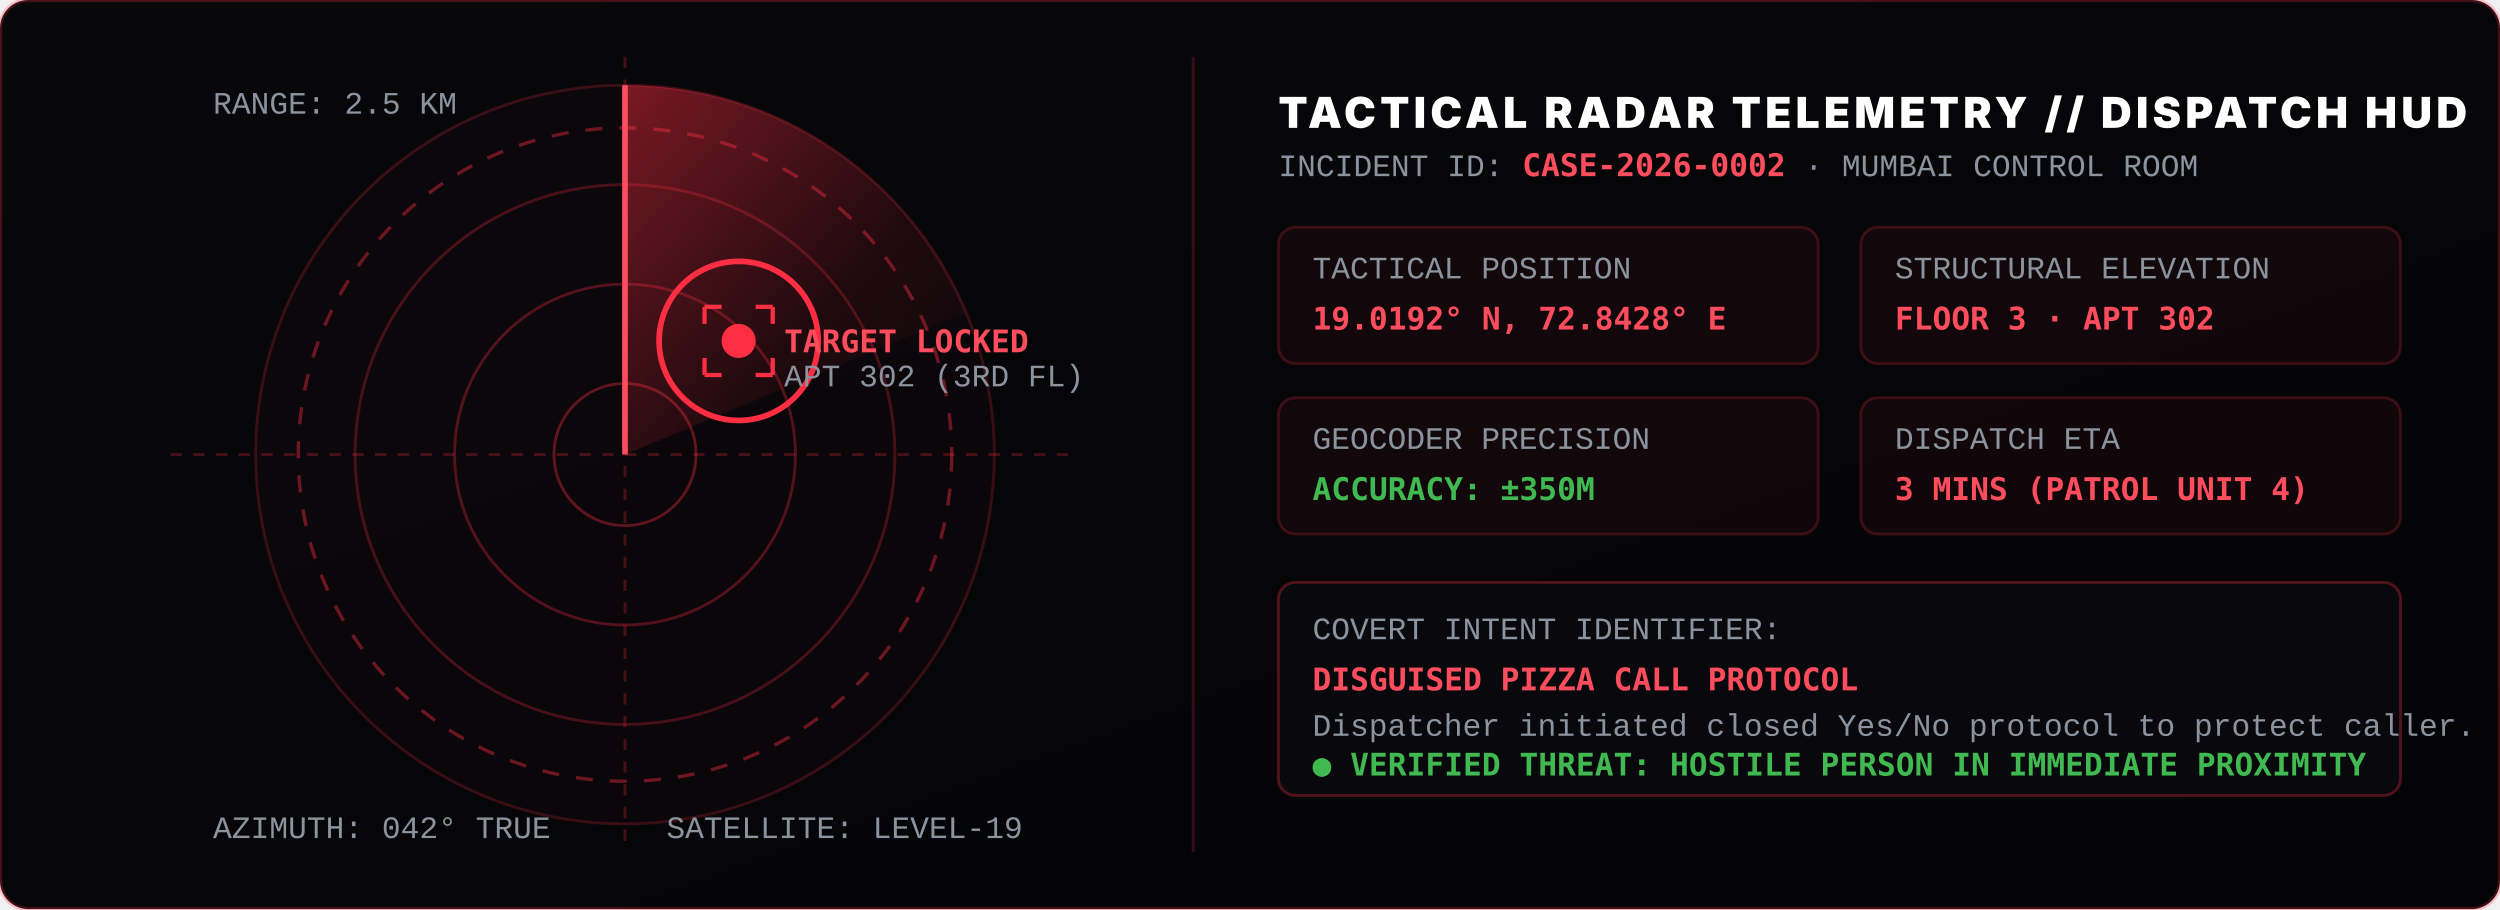
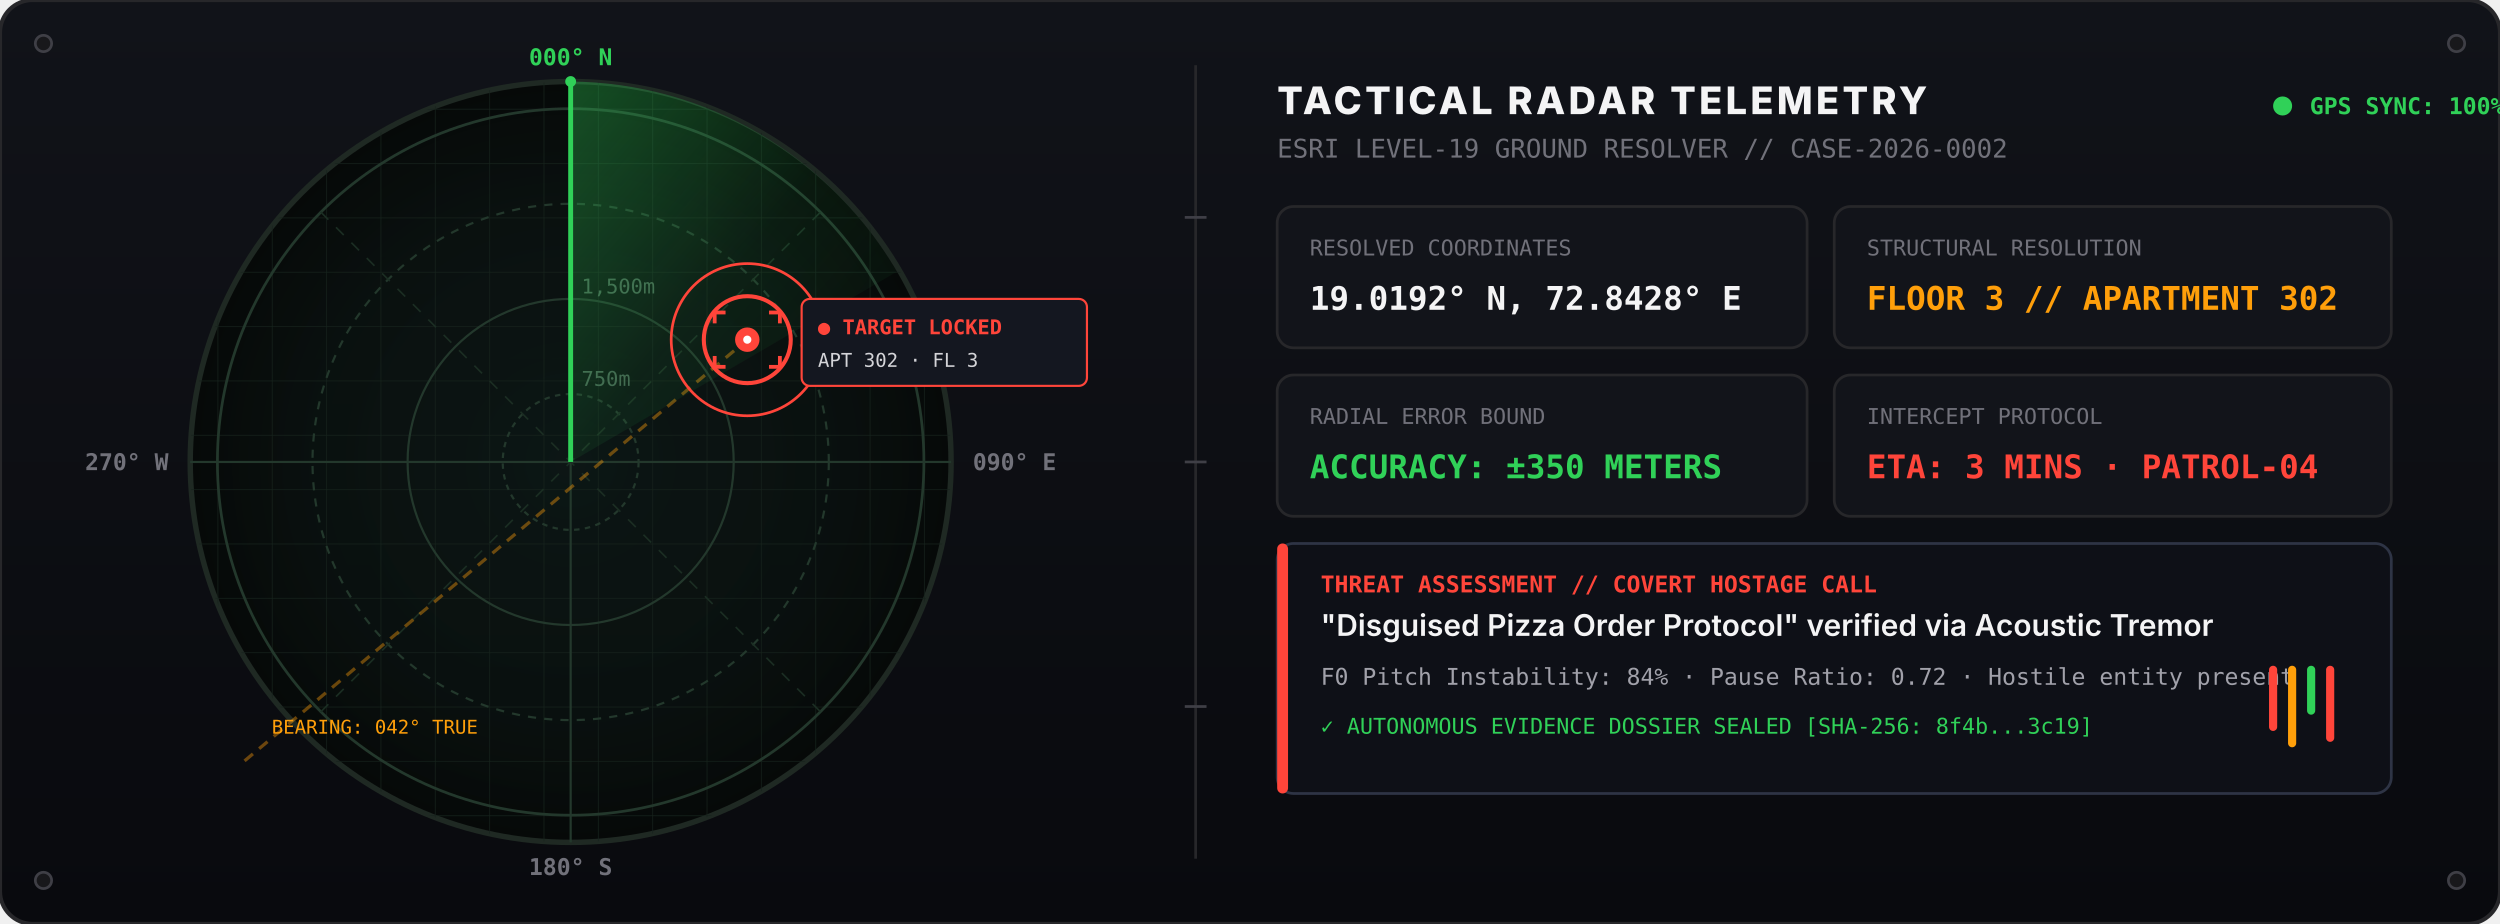
- <svg xmlns="http://www.w3.org/2000/svg" viewBox="0 0 880 320" width="100%" height="100%">
+ <svg xmlns="http://www.w3.org/2000/svg" viewBox="0 0 920 340" width="100%" height="100%">
  <defs>
-     <linearGradient id="radarBg" x1="0%" y1="0%" x2="100%" y2="100%">
-       <stop offset="0%" stop-color="#08080a" />
-       <stop offset="100%" stop-color="#040406" />
+     <linearGradient id="chassisGrad" x1="0%" y1="0%" x2="0%" y2="100%">
+       <stop offset="0%" stop-color="#111319" />
+       <stop offset="100%" stop-color="#090a0e" />
    </linearGradient>
+     <radialGradient id="crtGlow" cx="50%" cy="50%" r="50%">
+       <stop offset="0%" stop-color="#0c1815" stop-opacity="0.8" />
+       <stop offset="70%" stop-color="#09100e" stop-opacity="0.9" />
+       <stop offset="100%" stop-color="#060908" stop-opacity="1" />
+     </radialGradient>
    <linearGradient id="sweepGrad" x1="0%" y1="0%" x2="100%" y2="100%">
-       <stop offset="0%" stop-color="#ff2e43" stop-opacity="0.45" />
-       <stop offset="60%" stop-color="#ff2e43" stop-opacity="0.08" />
-       <stop offset="100%" stop-color="#ff2e43" stop-opacity="0" />
+       <stop offset="0%" stop-color="#30d158" stop-opacity="0.35" />
+       <stop offset="50%" stop-color="#30d158" stop-opacity="0.08" />
+       <stop offset="100%" stop-color="#30d158" stop-opacity="0" />
    </linearGradient>
+     <pattern id="radarGrid" width="20" height="20" patternUnits="userSpaceOnUse">
+       <path d="M 20 0 L 0 0 0 20" fill="none" stroke="#16221c" stroke-width="0.5" />
+     </pattern>
    <style>
-       @keyframes sweep {
+       @keyframes radarSweep {
        from { transform: rotate(0deg); }
        to { transform: rotate(360deg); }
      }
-       @keyframes blipPulse {
-         0% { transform: scale(0.6); opacity: 1; }
-         50% { transform: scale(2.4); opacity: 0; }
-         100% { transform: scale(0.6); opacity: 0; }
+       @keyframes targetPulse {
+         0% { transform: scale(0.8); opacity: 0.9; }
+         50% { transform: scale(2.2); opacity: 0; }
+         100% { transform: scale(0.8); opacity: 0; }
      }
-       @keyframes ping {
-         0%, 100% { fill: #ff2e43; filter: drop-shadow(0 0 8px #ff2e43); }
-         50% { fill: #ffffff; filter: drop-shadow(0 0 16px #ffffff); }
+       @keyframes reticleBlink {
+         0%, 100% { opacity: 1; }
+         50% { opacity: 0.4; }
      }
-       @keyframes dashAnim {
-         to { stroke-dashoffset: -40; }
+       @keyframes signalBarAnim1 {
+         0%, 100% { height: 18px; }
+         50% { height: 32px; }
      }
-       .sweep-arm { transform-origin: 220px 160px; animation: sweep 5s linear infinite; }
-       .pulse-ring-1 { transform-origin: 220px 160px; animation: blipPulse 2.4s ease-out infinite; }
-       .pulse-ring-2 { transform-origin: 220px 160px; animation: blipPulse 2.4s ease-out 1.2s infinite; }
-       .target-ping { animation: ping 1.8s ease-in-out infinite; }
-       .dashed-ring { stroke-dasharray: 6 6; animation: dashAnim 8s linear infinite; }
-       .term-font { font-family: 'JetBrains Mono', 'Courier New', monospace; font-size: 11px; fill: #8b949e; }
-       .term-hi { font-family: 'JetBrains Mono', monospace; font-size: 11px; fill: #ff4d5e; font-weight: bold; }
-       .term-green { font-family: 'JetBrains Mono', monospace; font-size: 11px; fill: #3fb950; font-weight: bold; }
+       @keyframes signalBarAnim2 {
+         0%, 100% { height: 26px; }
+         50% { height: 12px; }
+       }
+       @keyframes signalBarAnim3 {
+         0%, 100% { height: 38px; }
+         50% { height: 24px; }
+       }
+ 
+       .sweep-arm { transform-origin: 210px 170px; animation: radarSweep 6s linear infinite; }
+       .target-ping { transform-origin: 275px 125px; animation: targetPulse 2.4s cubic-bezier(0.1, 0.8, 0.3, 1) infinite; }
+       .reticle-lock { animation: reticleBlink 2s ease-in-out infinite; }
+       .bar-1 { animation: signalBarAnim1 1.2s ease-in-out infinite; }
+       .bar-2 { animation: signalBarAnim2 1.6s ease-in-out infinite; }
+       .bar-3 { animation: signalBarAnim3 1.4s ease-in-out infinite; }
+       .mono { font-family: 'JetBrains Mono', 'SF Mono', Consolas, monospace; }
+       .sans { font-family: -apple-system, BlinkMacSystemFont, 'Inter', 'Segoe UI', sans-serif; }
    </style>
  </defs>
-   <rect width="880" height="320" rx="10" fill="url(#radarBg)" stroke="rgba(255, 46, 67, 0.25)" stroke-width="1.5" />
-   <g id="radar">
-     <circle cx="220" cy="160" r="130" fill="rgba(255, 46, 67, 0.02)" stroke="rgba(255, 46, 67, 0.2)" stroke-width="1" />
-     <circle cx="220" cy="160" r="95" fill="none" stroke="rgba(255, 46, 67, 0.25)" stroke-width="1" />
-     <circle cx="220" cy="160" r="60" fill="none" stroke="rgba(255, 46, 67, 0.3)" stroke-width="1" />
-     <circle cx="220" cy="160" r="25" fill="none" stroke="rgba(255, 46, 67, 0.35)" stroke-width="1" />
-     <circle class="dashed-ring" cx="220" cy="160" r="115" fill="none" stroke="rgba(255, 46, 67, 0.4)" stroke-width="1.2" />
-     <line x1="60" y1="160" x2="380" y2="160" stroke="rgba(255, 46, 67, 0.25)" stroke-width="1" stroke-dasharray="4 4" />
-     <line x1="220" y1="20" x2="220" y2="300" stroke="rgba(255, 46, 67, 0.25)" stroke-width="1" stroke-dasharray="4 4" />
+   <rect width="920" height="340" rx="12" fill="url(#chassisGrad)" stroke="#27272a" stroke-width="1.5" />
+   <circle cx="16" cy="16" r="3" fill="#18181b" stroke="#3f3f46" stroke-width="1" />
+   <circle cx="904" cy="16" r="3" fill="#18181b" stroke="#3f3f46" stroke-width="1" />
+   <circle cx="16" cy="324" r="3" fill="#18181b" stroke="#3f3f46" stroke-width="1" />
+   <circle cx="904" cy="324" r="3" fill="#18181b" stroke="#3f3f46" stroke-width="1" />
+   <g id="radar-scope">
+     <circle cx="210" cy="170" r="140" fill="url(#crtGlow)" stroke="#1f2923" stroke-width="2" />
+     <circle cx="210" cy="170" r="140" fill="url(#radarGrid)" />
+     <circle cx="210" cy="170" r="130" fill="none" stroke="#23382c" stroke-width="1" />
+     <circle cx="210" cy="170" r="95" fill="none" stroke="#23382c" stroke-width="0.8" stroke-dasharray="3 3" />
+     <circle cx="210" cy="170" r="60" fill="none" stroke="#23382c" stroke-width="0.8" />
+     <circle cx="210" cy="170" r="25" fill="none" stroke="#23382c" stroke-width="0.8" stroke-dasharray="2 2" />
+     <line x1="70" y1="170" x2="350" y2="170" stroke="#23382c" stroke-width="0.8" />
+     <line x1="210" y1="30" x2="210" y2="310" stroke="#23382c" stroke-width="0.8" />
+     <line x1="118" y1="78" x2="302" y2="262" stroke="#1b2e23" stroke-width="0.6" stroke-dasharray="4 4" />
+     <line x1="118" y1="262" x2="302" y2="78" stroke="#1b2e23" stroke-width="0.6" stroke-dasharray="4 4" />
+     <text x="210" y="24" text-anchor="middle" class="mono" font-size="8.5" font-weight="700" fill="#30d158">000° N</text>
+     <text x="358" y="173" class="mono" font-size="8.5" font-weight="700" fill="#71717a">090° E</text>
+     <text x="210" y="322" text-anchor="middle" class="mono" font-size="8.5" font-weight="700" fill="#71717a">180° S</text>
+     <text x="62" y="173" text-anchor="end" class="mono" font-size="8.5" font-weight="700" fill="#71717a">270° W</text>
+     <text x="214" y="108" class="mono" font-size="7.5" fill="#446150">1,500m</text>
+     <text x="214" y="142" class="mono" font-size="7.5" fill="#446150">750m</text>
+     <line x1="90" y1="280" x2="275" y2="125" stroke="#ff9f0a" stroke-opacity="0.4" stroke-width="1.2" stroke-dasharray="4 3" />
+     <text x="100" y="270" class="mono" font-size="7" fill="#ff9f0a">BEARING: 042° TRUE</text>
    <g class="sweep-arm">
-       <path d="M 220 160 L 220 30 A 130 130 0 0 1 340 110 Z" fill="url(#sweepGrad)" />
-       <line x1="220" y1="160" x2="220" y2="30" stroke="#ff4d5e" stroke-width="2" />
+       <path d="M 210 170 L 210 30 A 140 140 0 0 1 330 100 Z" fill="url(#sweepGrad)" />
+       <line x1="210" y1="170" x2="210" y2="30" stroke="#30d158" stroke-width="1.8" />
+       <circle cx="210" cy="30" r="2" fill="#30d158" />
    </g>
-     <g transform="translate(260, 120)">
-       <circle class="pulse-ring-1" cx="0" cy="0" r="28" fill="none" stroke="#ff2e43" stroke-width="2" />
-       <circle class="pulse-ring-2" cx="0" cy="0" r="28" fill="none" stroke="#ff2e43" stroke-width="1.5" />
-       <circle class="target-ping" cx="0" cy="0" r="6" fill="#ff2e43" />
-       <path d="M -12 -12 L -6 -12 M -12 -12 L -12 -6" stroke="#ff2e43" stroke-width="1.5" fill="none" />
-       <path d="M 12 -12 L 6 -12 M 12 -12 L 12 -6" stroke="#ff2e43" stroke-width="1.5" fill="none" />
-       <path d="M -12 12 L -6 12 M -12 12 L -12 6" stroke="#ff2e43" stroke-width="1.5" fill="none" />
-       <path d="M 12 12 L 6 12 M 12 12 L 12 6" stroke="#ff2e43" stroke-width="1.5" fill="none" />
-       <text x="16" y="4" class="term-hi" font-size="10">TARGET LOCKED</text>
-       <text x="16" y="16" class="term-font" font-size="9">APT 302 (3RD FL)</text>
+     <g>
+       <circle class="target-ping" cx="275" cy="125" r="16" fill="none" stroke="#ff453a" stroke-width="1.5" />
+       <circle class="target-ping" cx="275" cy="125" r="28" fill="none" stroke="#ff453a" stroke-width="1" />
+       <circle cx="275" cy="125" r="4.5" fill="#ff453a" />
+       <circle cx="275" cy="125" r="1.5" fill="#ffffff" />
+       <g class="reticle-lock" stroke="#ff453a" stroke-width="1.4" fill="none">
+         <path d="M 263 115 L 263 119 M 263 115 L 267 115" />
+         <path d="M 287 115 L 287 119 M 287 115 L 283 115" />
+         <path d="M 263 135 L 263 131 M 263 135 L 267 135" />
+         <path d="M 287 135 L 287 131 M 287 135 L 283 135" />
+       </g>
+       <g transform="translate(295, 110)">
+         <rect width="105" height="32" rx="3" fill="#141720" stroke="#ff453a" stroke-width="0.8" />
+         <text x="6" y="13" class="mono" font-size="7.5" font-weight="700" fill="#ff453a">● TARGET LOCKED</text>
+         <text x="6" y="25" class="mono" font-size="7" fill="#d4d4d8">APT 302 · FL 3</text>
+       </g>
    </g>
-     <text x="75" y="40" class="term-font" font-size="9">RANGE: 2.5 KM</text>
-     <text x="75" y="295" class="term-font" font-size="9">AZIMUTH: 042° TRUE</text>
-     <text x="360" y="295" text-anchor="end" class="term-font" font-size="9">SATELLITE: LEVEL-19</text>
  </g>
-   <line x1="420" y1="20" x2="420" y2="300" stroke="rgba(255, 46, 67, 0.2)" stroke-width="1" />
-   <g transform="translate(450, 30)">
-     <text x="0" y="15" font-family="'Inter', sans-serif" font-weight="900" font-size="15" fill="#ffffff" letter-spacing="1.5">
-       TACTICAL RADAR TELEMETRY // DISPATCH HUD
-     </text>
-     <text x="0" y="32" class="term-font" font-size="10">INCIDENT ID: <tspan class="term-hi">CASE-2026-0002</tspan> · MUMBAI CONTROL ROOM</text>
-     <g transform="translate(0, 50)">
-       <rect width="190" height="48" rx="6" fill="rgba(255, 46, 67, 0.05)" stroke="rgba(255, 46, 67, 0.2)" />
-       <text x="12" y="18" class="term-font" font-size="9">TACTICAL POSITION</text>
-       <text x="12" y="36" class="term-hi" font-size="11">19.0192° N, 72.8428° E</text>
-       <rect x="205" width="190" height="48" rx="6" fill="rgba(255, 46, 67, 0.05)" stroke="rgba(255, 46, 67, 0.2)" />
-       <text x="217" y="18" class="term-font" font-size="9">STRUCTURAL ELEVATION</text>
-       <text x="217" y="36" class="term-hi" font-size="11">FLOOR 3 · APT 302</text>
+   <line x1="440" y1="24" x2="440" y2="316" stroke="#27272a" stroke-width="1" />
+   <line x1="436" y1="80" x2="444" y2="80" stroke="#3f3f46" stroke-width="1" />
+   <line x1="436" y1="170" x2="444" y2="170" stroke="#3f3f46" stroke-width="1" />
+   <line x1="436" y1="260" x2="444" y2="260" stroke="#3f3f46" stroke-width="1" />
+   <g transform="translate(470, 28)">
+     <g>
+       <text x="0" y="14" class="sans" font-size="14" font-weight="800" fill="#f4f4f5" letter-spacing="1.2">
+         TACTICAL RADAR TELEMETRY
+       </text>
+       <text x="0" y="30" class="mono" font-size="9.5" fill="#71717a">
+         ESRI LEVEL-19 GROUND RESOLVER // CASE-2026-0002
+       </text>
+       <g transform="translate(370, 6)">
+         <circle cx="0" cy="5" r="3.5" fill="#30d158" />
+         <text x="10" y="8" class="mono" font-size="8.5" font-weight="600" fill="#30d158">GPS SYNC: 100%</text>
+       </g>
+     </g>
+     <g transform="translate(0, 48)">
+       <g>
+         <rect width="195" height="52" rx="6" fill="#12141a" stroke="#27272a" stroke-width="1" />
+         <text x="12" y="18" class="mono" font-size="8" fill="#71717a">RESOLVED COORDINATES</text>
+         <text x="12" y="38" class="mono" font-size="12" font-weight="700" fill="#f4f4f5">19.0192° N, 72.8428° E</text>
+       </g>
+       <g transform="translate(205, 0)">
+         <rect width="205" height="52" rx="6" fill="#12141a" stroke="#27272a" stroke-width="1" />
+         <text x="12" y="18" class="mono" font-size="8" fill="#71717a">STRUCTURAL RESOLUTION</text>
+         <text x="12" y="38" class="mono" font-size="12" font-weight="700" fill="#ff9f0a">FLOOR 3 // APARTMENT 302</text>
+       </g>
    </g>
    <g transform="translate(0, 110)">
-       <rect width="190" height="48" rx="6" fill="rgba(255, 46, 67, 0.05)" stroke="rgba(255, 46, 67, 0.2)" />
-       <text x="12" y="18" class="term-font" font-size="9">GEOCODER PRECISION</text>
-       <text x="12" y="36" class="term-green" font-size="11">ACCURACY: ±350M</text>
-       <rect x="205" width="190" height="48" rx="6" fill="rgba(255, 46, 67, 0.05)" stroke="rgba(255, 46, 67, 0.2)" />
-       <text x="217" y="18" class="term-font" font-size="9">DISPATCH ETA</text>
-       <text x="217" y="36" class="term-hi" font-size="11">3 MINS (PATROL UNIT 4)</text>
+       <g>
+         <rect width="195" height="52" rx="6" fill="#12141a" stroke="#27272a" stroke-width="1" />
+         <text x="12" y="18" class="mono" font-size="8" fill="#71717a">RADIAL ERROR BOUND</text>
+         <text x="12" y="38" class="mono" font-size="12" font-weight="700" fill="#30d158">ACCURACY: ±350 METERS</text>
+       </g>
+       <g transform="translate(205, 0)">
+         <rect width="205" height="52" rx="6" fill="#12141a" stroke="#27272a" stroke-width="1" />
+         <text x="12" y="18" class="mono" font-size="8" fill="#71717a">INTERCEPT PROTOCOL</text>
+         <text x="12" y="38" class="mono" font-size="12" font-weight="700" fill="#ff453a">ETA: 3 MINS · PATROL-04</text>
+       </g>
    </g>
-     <g transform="translate(0, 175)">
-       <rect width="395" height="75" rx="6" fill="rgba(10, 10, 15, 0.8)" stroke="rgba(255, 46, 67, 0.3)" />
-       <text x="12" y="20" class="term-font" font-size="9" fill="#ff7584">COVERT INTENT IDENTIFIER:</text>
-       <text x="12" y="38" class="term-hi" font-size="11">DISGUISED PIZZA CALL PROTOCOL</text>
-       <text x="12" y="54" class="term-font" font-size="10">Dispatcher initiated closed Yes/No protocol to protect caller.</text>
-       <text x="12" y="68" class="term-green" font-size="9">● VERIFIED THREAT: HOSTILE PERSON IN IMMEDIATE PROXIMITY</text>
+     <g transform="translate(0, 172)">
+       <rect width="410" height="92" rx="6" fill="#0e1017" stroke="#2e3445" stroke-width="1" />
+       <rect x="0" y="0" width="4" height="92" rx="2" fill="#ff453a" />
+       <g transform="translate(16, 18)">
+         <text x="0" y="0" class="mono" font-size="8.5" font-weight="700" fill="#ff453a">THREAT ASSESSMENT // COVERT HOSTAGE CALL</text>
+         <text x="0" y="16" class="sans" font-size="11" font-weight="600" fill="#f4f4f5">
+           "Disguised Pizza Order Protocol" verified via Acoustic Tremor
+         </text>
+         <text x="0" y="34" class="mono" font-size="8.5" fill="#a1a1aa">
+           F0 Pitch Instability: 84% · Pause Ratio: 0.72 · Hostile entity present
+         </text>
+         <text x="0" y="52" class="mono" font-size="8" fill="#30d158">
+           ✓ AUTONOMOUS EVIDENCE DOSSIER SEALED [SHA-256: 8f4b...3c19]
+         </text>
+       </g>
+       <g transform="translate(365, 45)">
+         <rect class="bar-1" x="0" y="0" width="3" height="24" rx="1.5" fill="#ff453a" />
+         <rect class="bar-2" x="7" y="0" width="3" height="30" rx="1.5" fill="#ff9f0a" />
+         <rect class="bar-3" x="14" y="0" width="3" height="18" rx="1.5" fill="#30d158" />
+         <rect class="bar-1" x="21" y="0" width="3" height="28" rx="1.5" fill="#ff453a" />
+       </g>
    </g>
  </g>
</svg>
